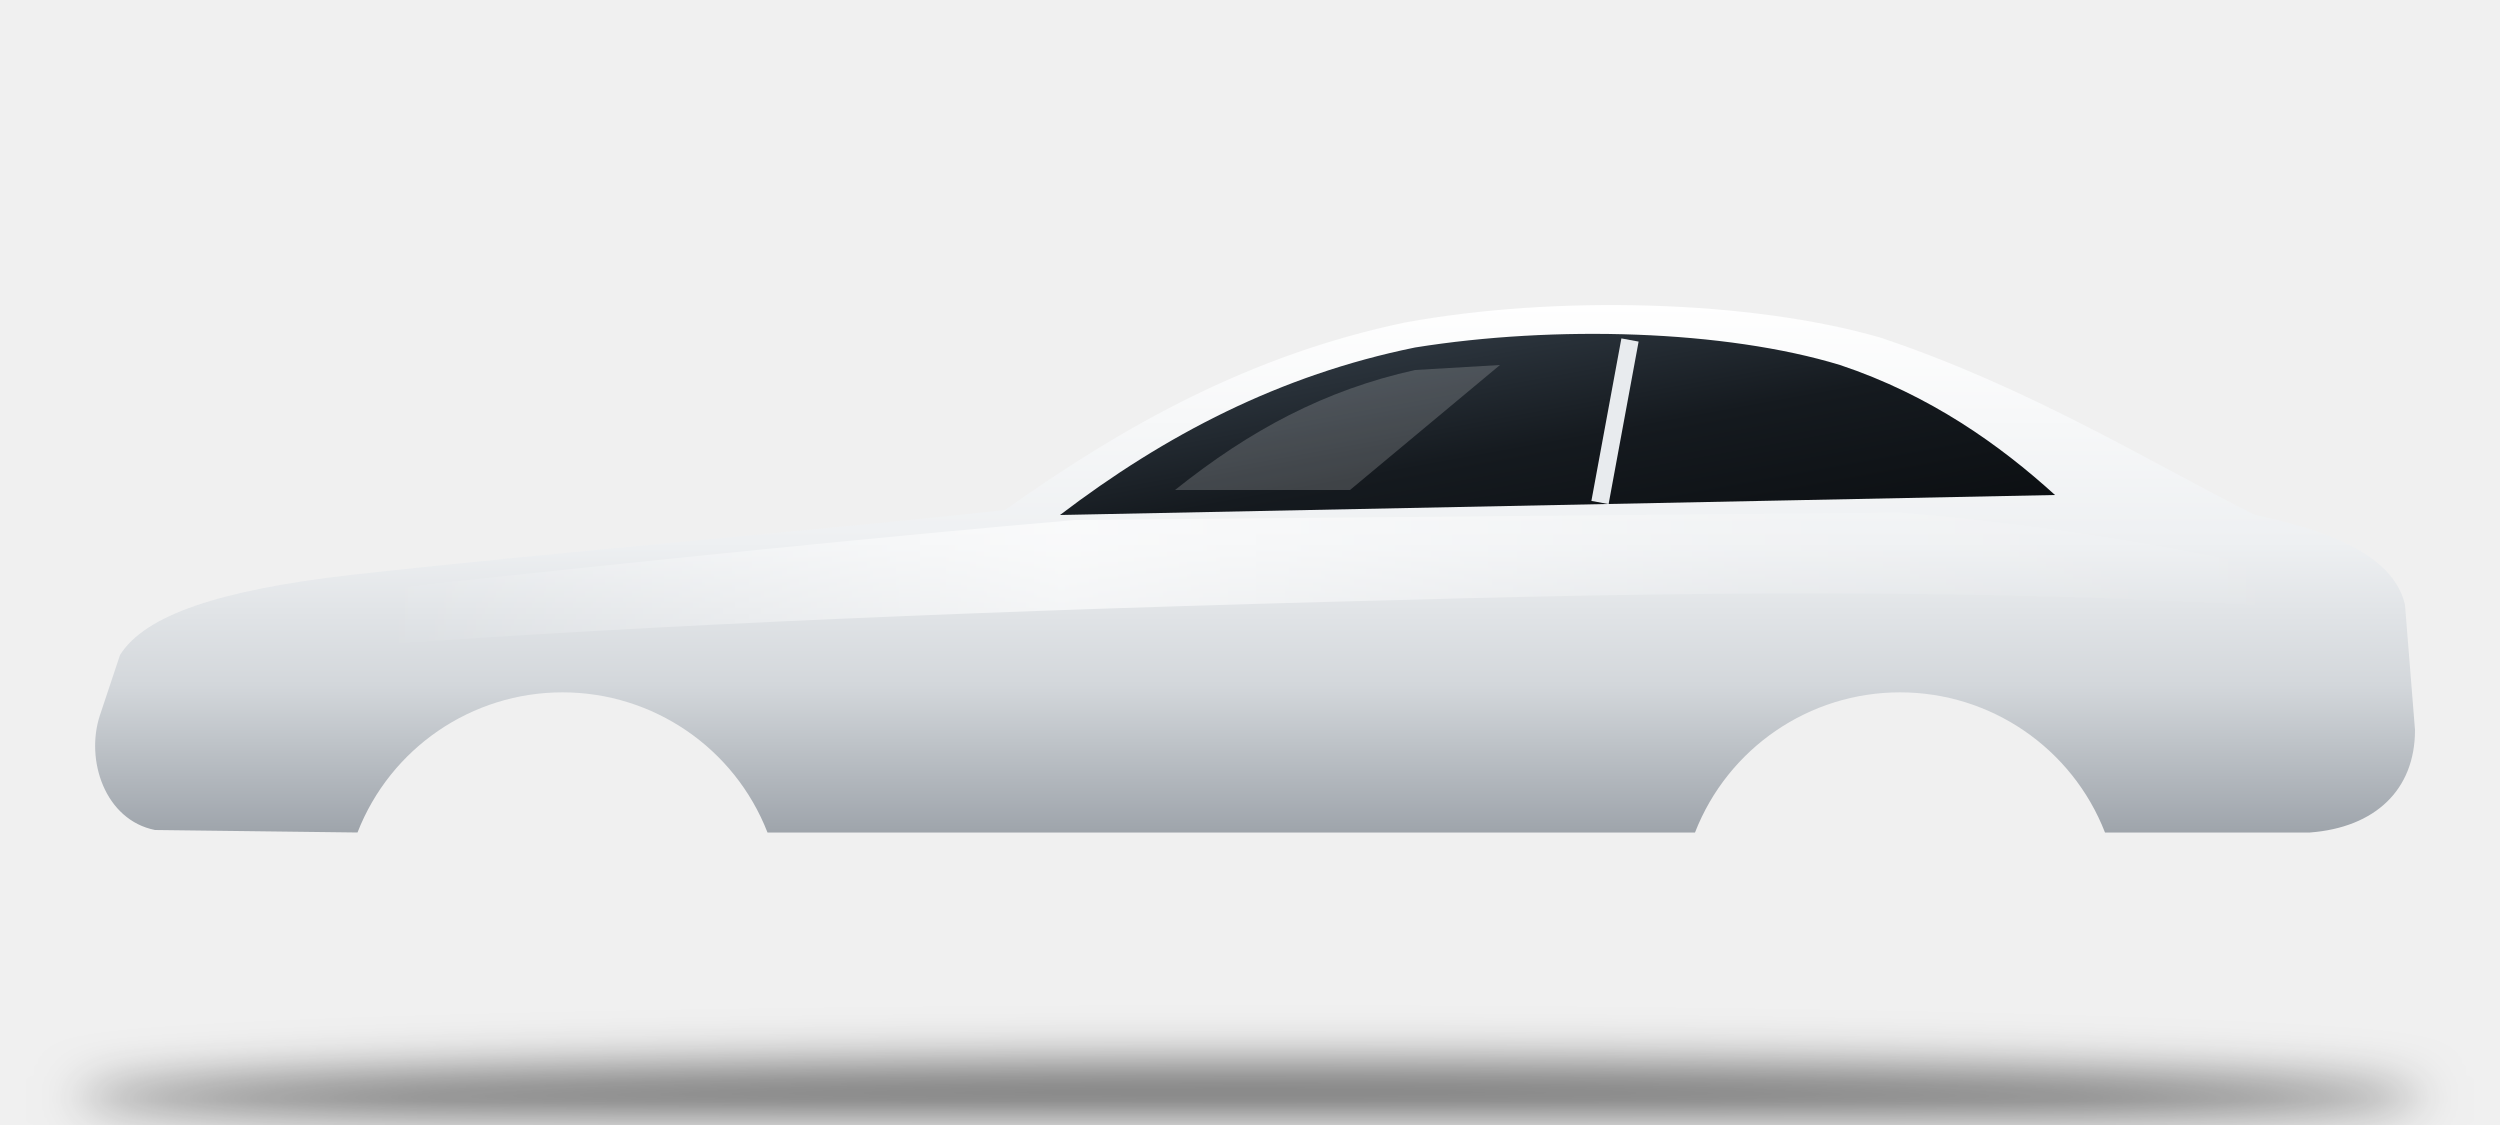
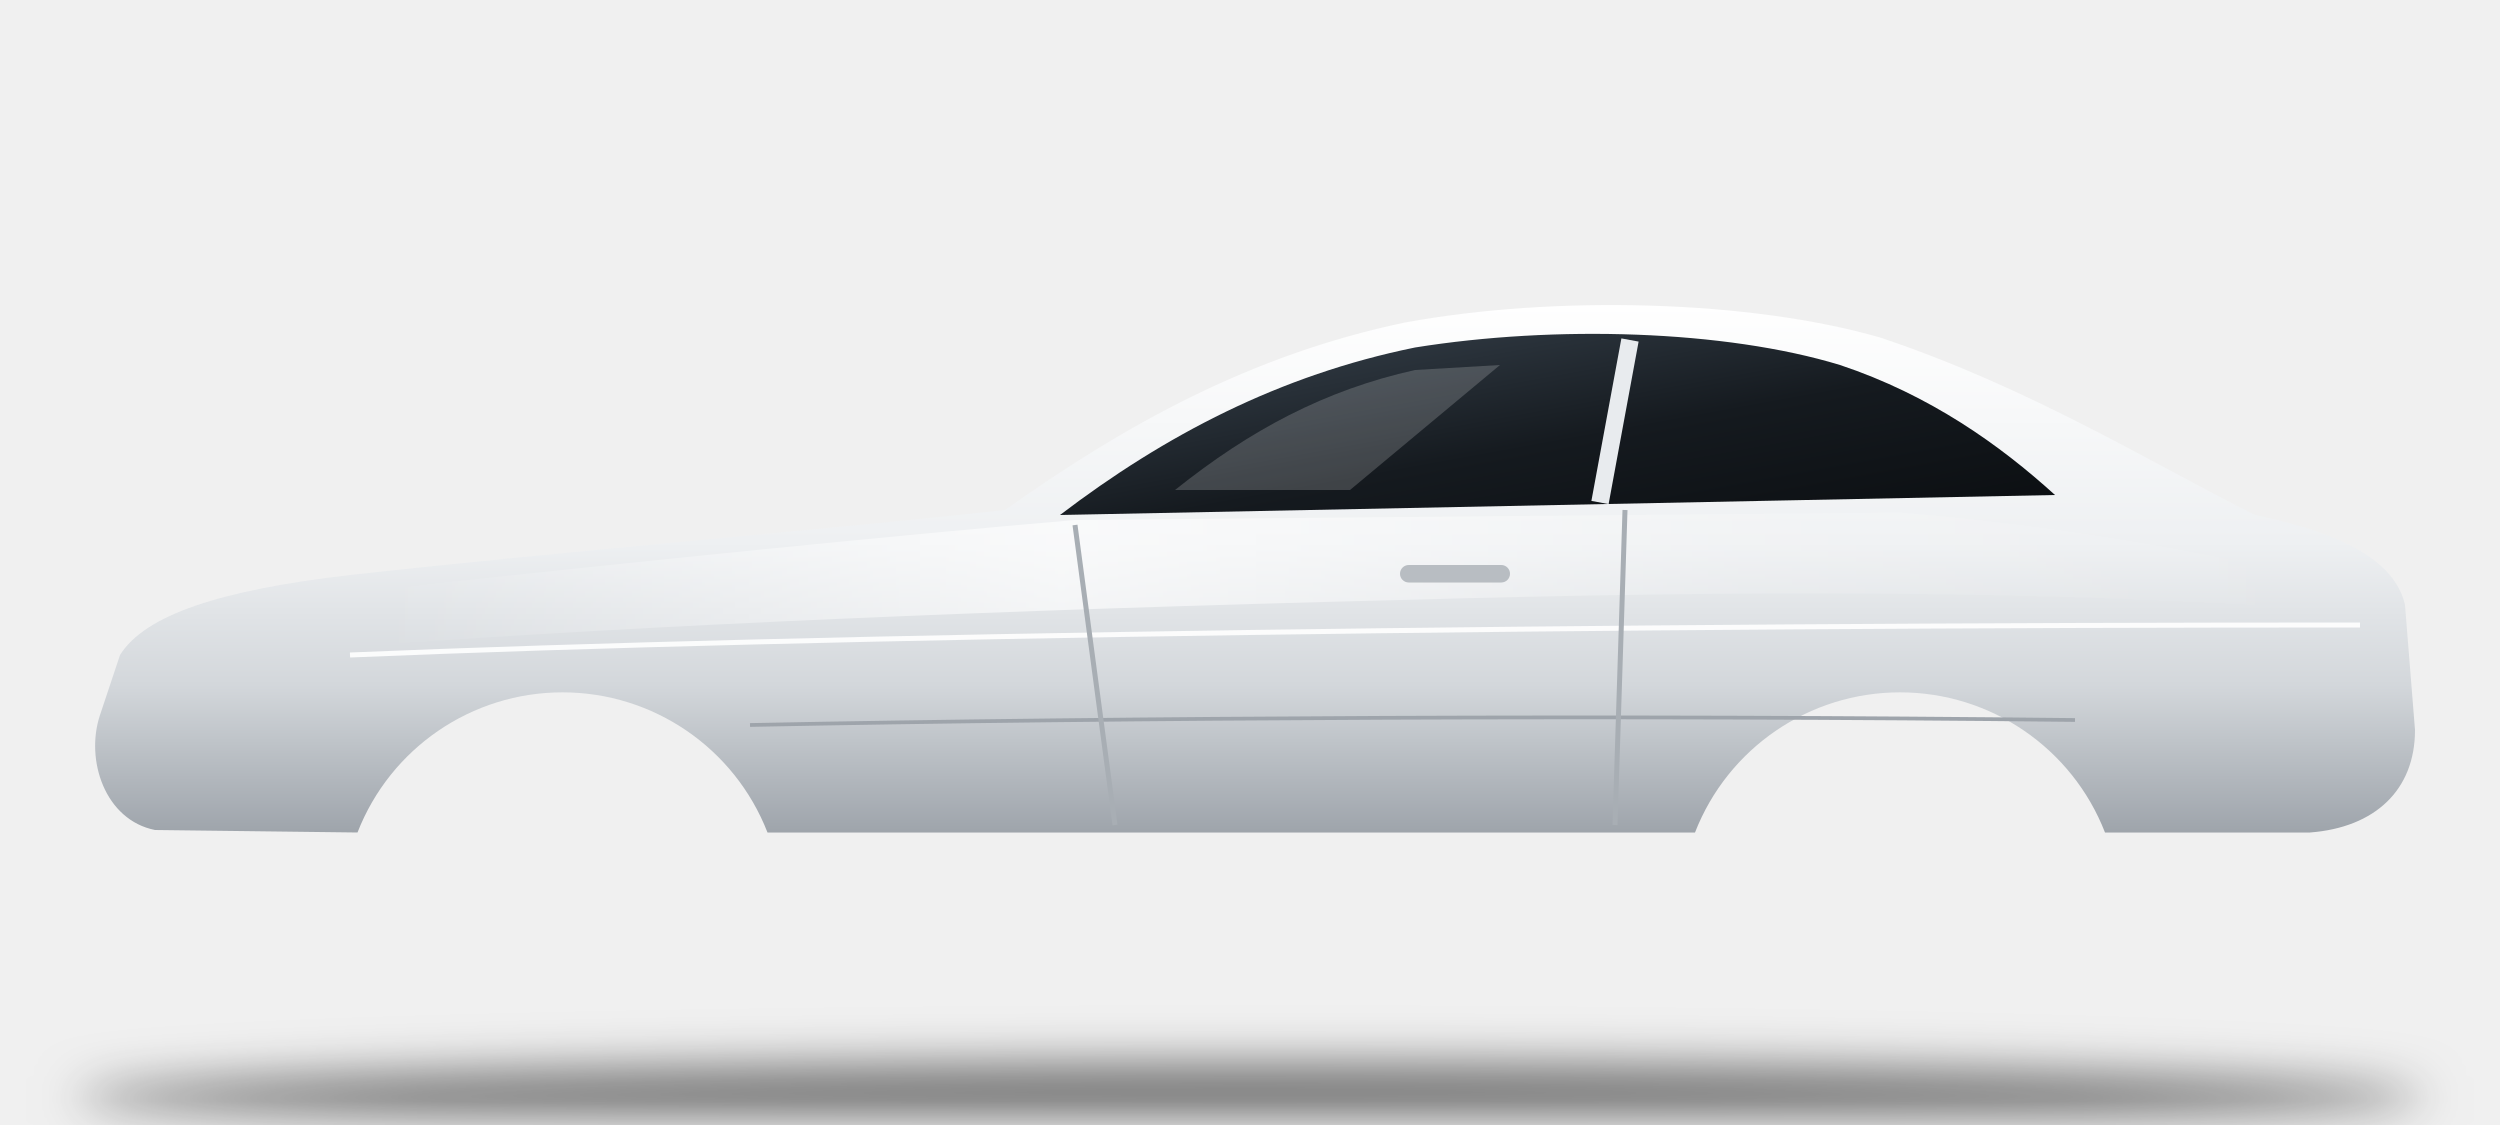
<svg xmlns="http://www.w3.org/2000/svg" viewBox="0 0 1000 450" width="1000" height="450">
  <defs>
    <linearGradient id="carroceria" x1="0" y1="0" x2="0" y2="1">
      <stop offset="0" stop-color="#ffffff" />
      <stop offset=".45" stop-color="#eef0f2" />
      <stop offset=".72" stop-color="#d3d7db" />
      <stop offset="1" stop-color="#9ea4ab" />
    </linearGradient>
    <filter id="difuso" x="-10%" y="-200%" width="120%" height="500%">
      <feGaussianBlur stdDeviation="10" />
    </filter>
    <linearGradient id="brillo" x1="0" y1="0" x2="1" y2="0">
      <stop offset="0" stop-color="#fff" stop-opacity="0" />
      <stop offset=".35" stop-color="#fff" stop-opacity=".9" />
      <stop offset=".7" stop-color="#fff" stop-opacity=".25" />
      <stop offset="1" stop-color="#fff" stop-opacity="0" />
    </linearGradient>
    <linearGradient id="vidrio" x1="0" y1="0" x2="1" y2="1">
      <stop offset="0" stop-color="#3a4550" />
      <stop offset=".55" stop-color="#151a1f" />
      <stop offset="1" stop-color="#0b0e11" />
    </linearGradient>
  </defs>
  <ellipse cx="500" cy="440" rx="470" ry="14" fill="#000" opacity=".55" filter="url(#difuso)" />
  <path fill="url(#carroceria)" d="M62 332C42 328 34 304 40 286L48 262C58 246 88 236 140 230C230 220 330 212 402 204C450 170 500 142 562 129C622 118 700 120 752 135C812 155 862 186 902 206C936 213 958 224 962 242L966 292C966 316 950 331 924 333L842 333A88 88 0 0 0 678 333L307 333A88 88 0 0 0 143 333Z" />
  <path fill="url(#brillo)" opacity=".7" d="M150 236C260 224 360 214 430 208L760 205C820 210 880 220 930 232L930 244C820 236 700 236 560 240C400 244 260 250 150 258Z" />
  <path fill="url(#vidrio)" d="M424 206C466 174 512 150 566 139C622 130 690 132 736 146C772 158 800 178 822 198Z" />
  <path fill="#fff" opacity=".18" d="M470 196C500 172 530 156 566 148L600 146 540 196Z" />
  <path d="M652 136 640 201" stroke="#e8ebee" stroke-width="7" />
+   <path fill="none" stroke="#fff" stroke-opacity=".9" stroke-width="2" d="M140 262C330 254 640 250 944 250" />
+   <path fill="none" stroke="#9ea4ab" stroke-width="1.5" d="M300 290C450 287 650 286 830 288" />
+   <path fill="none" stroke="#a8aeb4" stroke-width="2" d="M430 210 446 330M650 204 646 330" />
+   <rect x="560" y="226" width="44" height="7" rx="3.5" fill="#b8bdc2" />
</svg>
